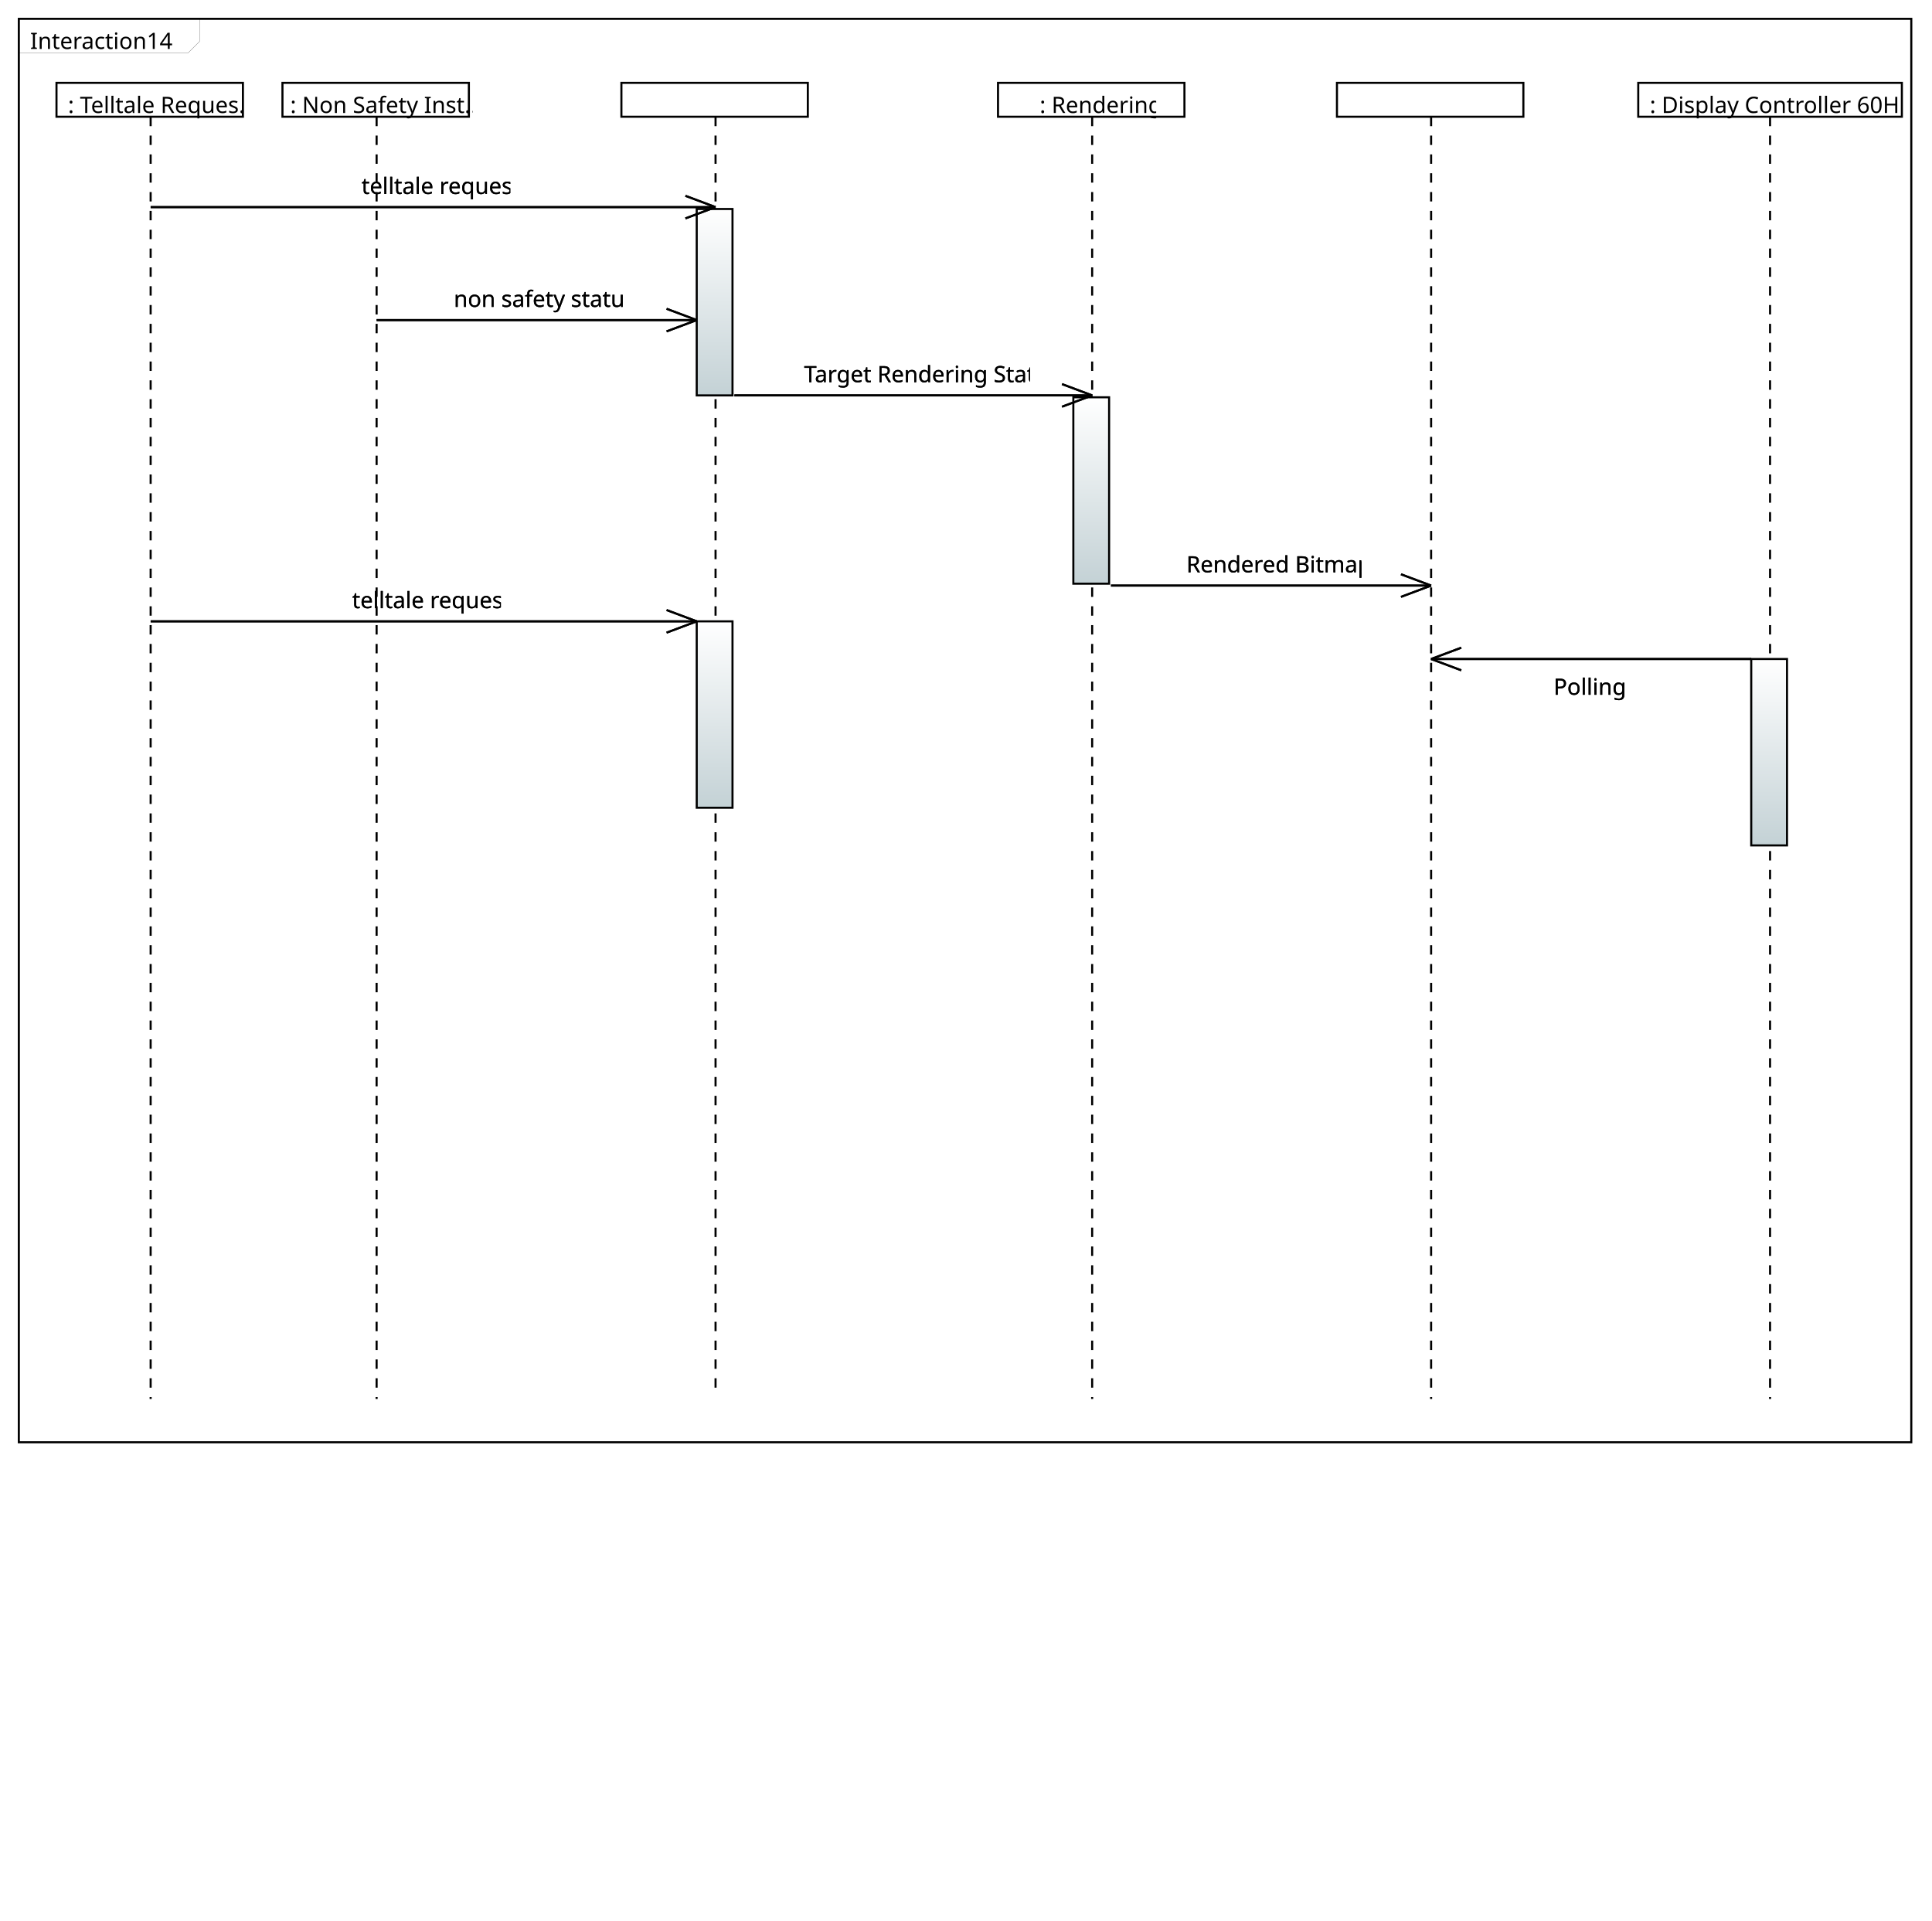
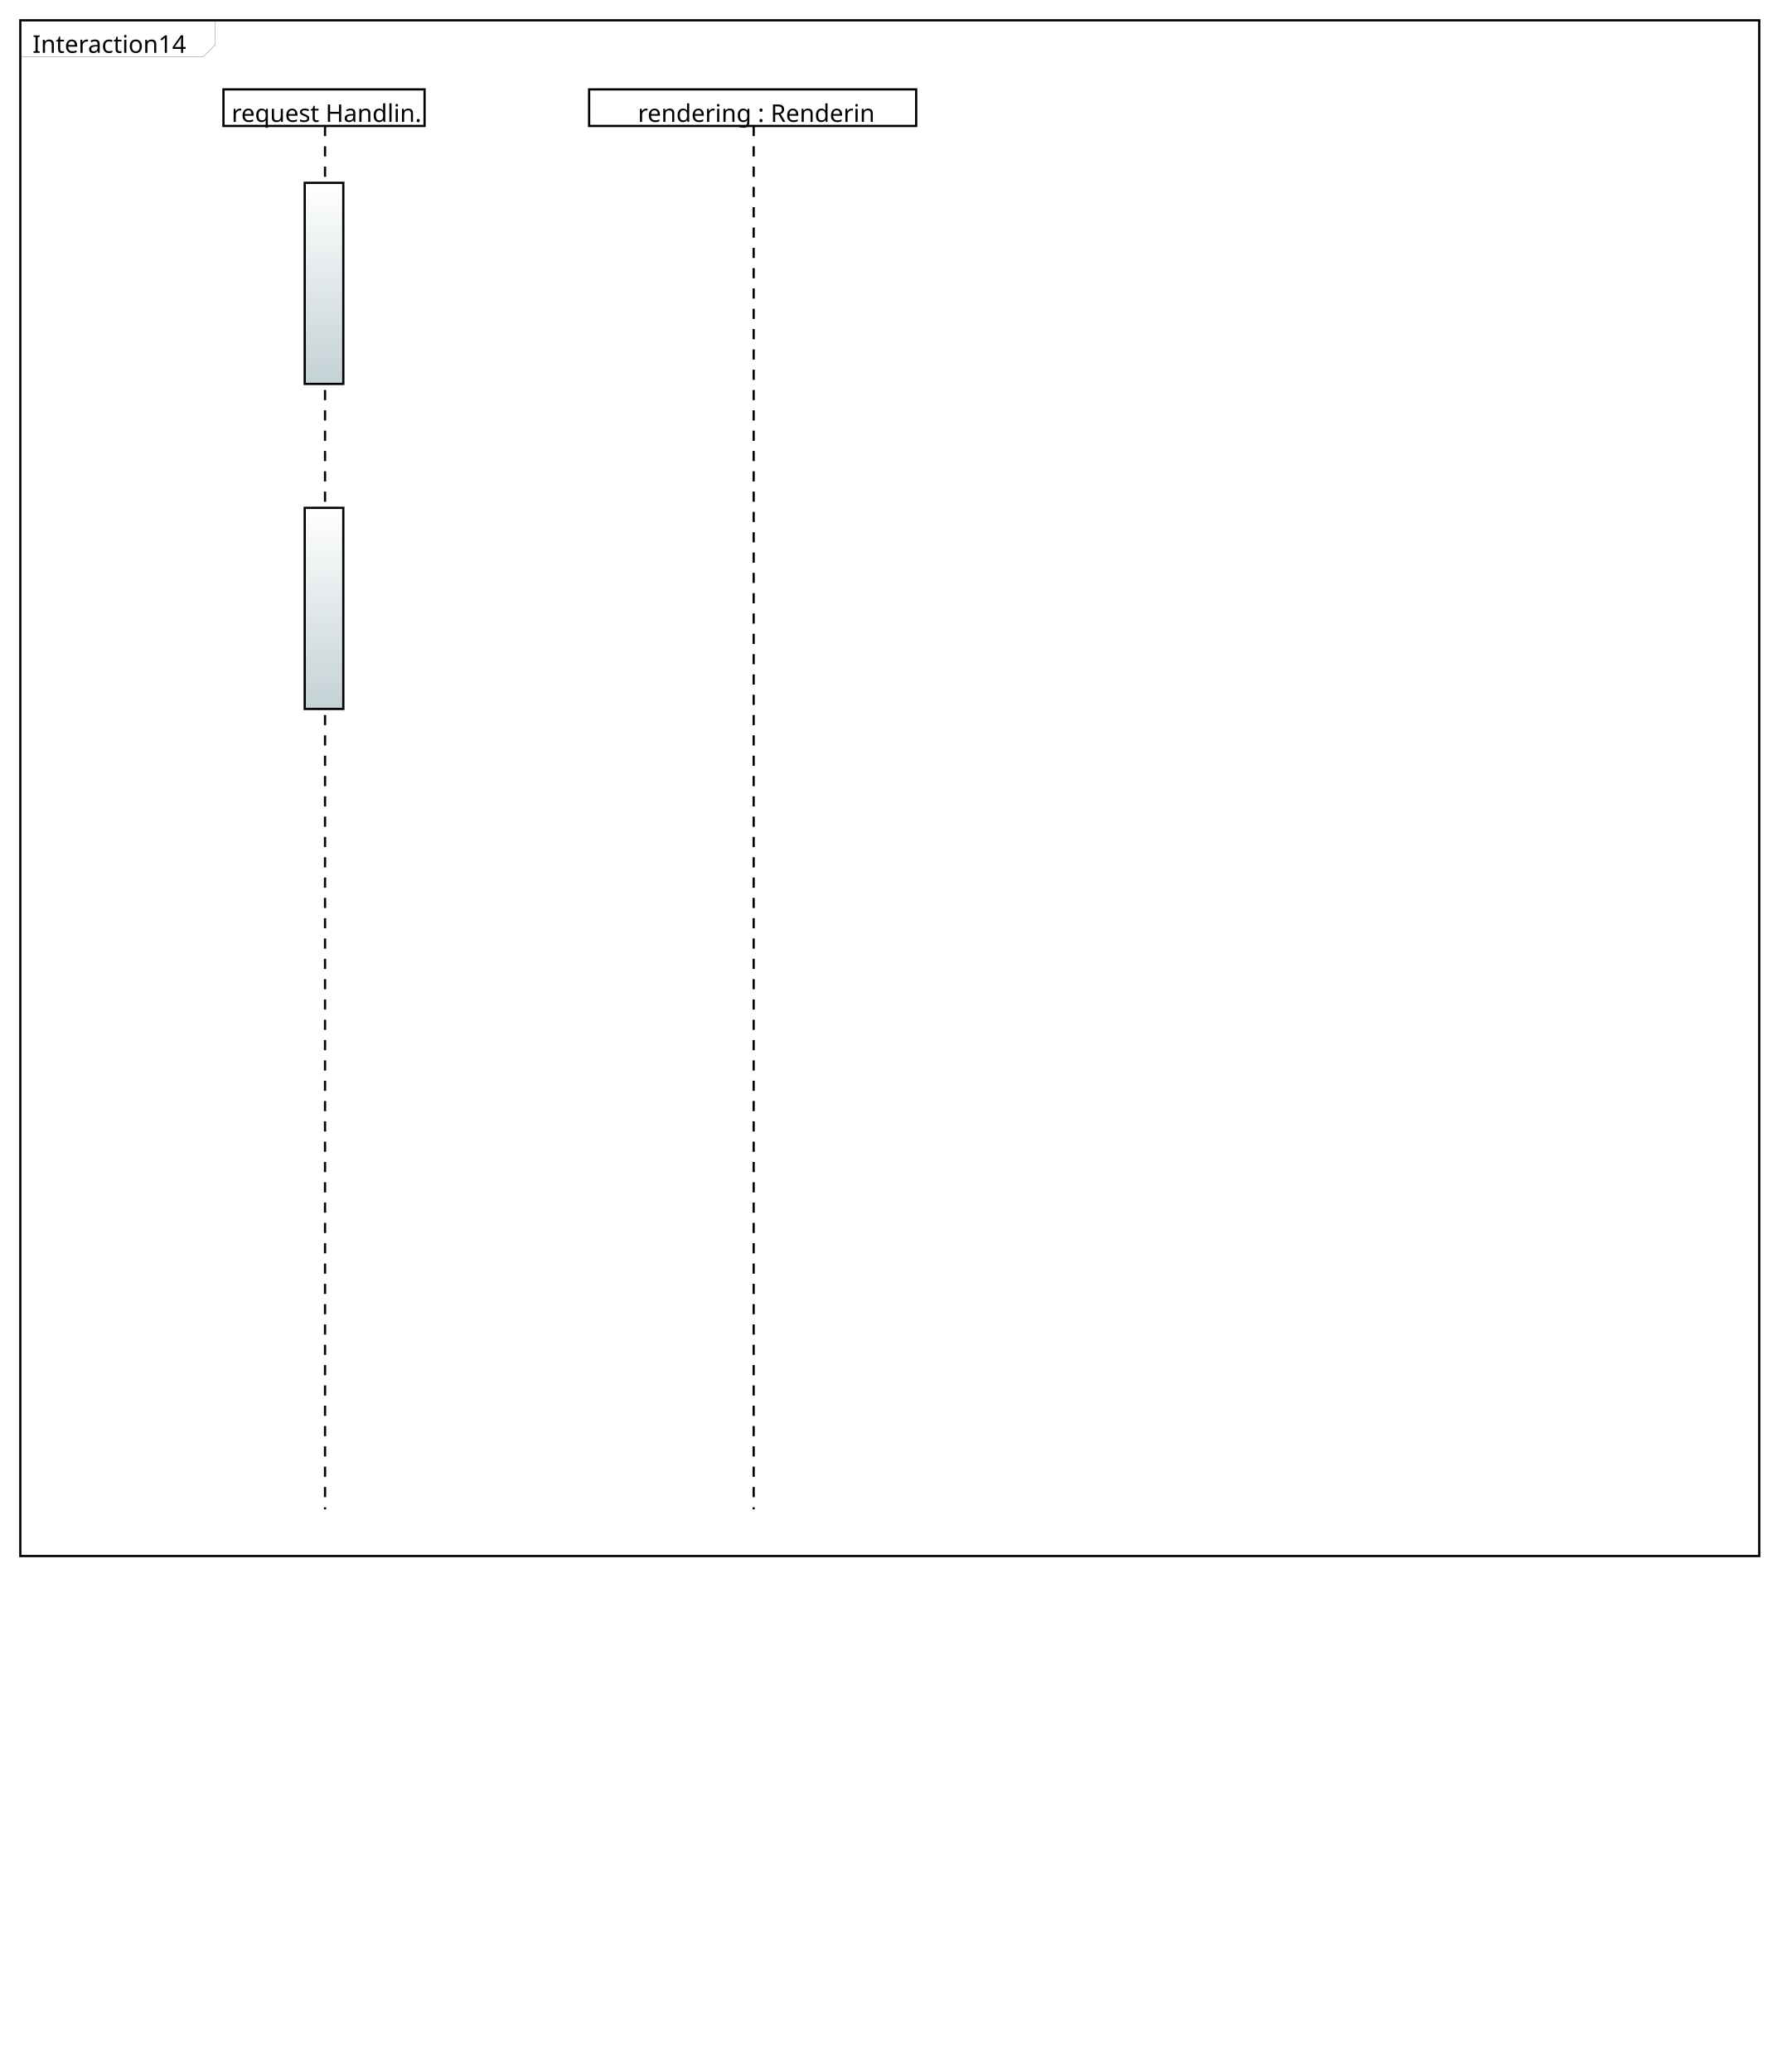
- <svg xmlns="http://www.w3.org/2000/svg" xmlns:xlink="http://www.w3.org/1999/xlink" stroke-dasharray="none" shape-rendering="auto" font-family="'Dialog'" width="1026" text-rendering="auto" fill-opacity="1" contentScriptType="text/ecmascript" color-interpolation="auto" color-rendering="auto" preserveAspectRatio="xMidYMid meet" font-size="12" viewBox="0 0 1026 1020" fill="black" stroke="black" image-rendering="auto" stroke-miterlimit="10" zoomAndPan="magnify" version="1.0" stroke-linecap="square" stroke-linejoin="miter" contentStyleType="text/css" font-style="normal" height="1020" stroke-width="1" stroke-dashoffset="0" font-weight="normal" stroke-opacity="1">
+ <svg xmlns="http://www.w3.org/2000/svg" xmlns:xlink="http://www.w3.org/1999/xlink" stroke-dasharray="none" shape-rendering="auto" font-family="'Dialog'" width="877" text-rendering="auto" fill-opacity="1" contentScriptType="text/ecmascript" color-interpolation="auto" color-rendering="auto" preserveAspectRatio="xMidYMid meet" font-size="12" viewBox="0 0 877 1020" fill="black" stroke="black" image-rendering="auto" stroke-miterlimit="10" zoomAndPan="magnify" version="1.0" stroke-linecap="square" stroke-linejoin="miter" contentStyleType="text/css" font-style="normal" height="1020" stroke-width="1" stroke-dashoffset="0" font-weight="normal" stroke-opacity="1">
  <defs id="genericDefs" />
  <g>
    <defs id="defs1">
      <linearGradient x1="10" x2="10" y1="10" gradientUnits="userSpaceOnUse" y2="767" xlink:type="simple" xlink:actuate="onLoad" id="linearGradient1" xlink:show="other" spreadMethod="pad">
        <stop stop-opacity="1" stop-color="white" offset="0%" />
        <stop stop-opacity="1" stop-color="white" offset="100%" />
      </linearGradient>
-       <linearGradient x1="30" x2="30" y1="44" gradientUnits="userSpaceOnUse" y2="744" xlink:type="simple" xlink:actuate="onLoad" id="linearGradient2" xlink:show="other" spreadMethod="pad">
+       <linearGradient x1="110" x2="110" y1="44" gradientUnits="userSpaceOnUse" y2="744" xlink:type="simple" xlink:actuate="onLoad" id="linearGradient2" xlink:show="other" spreadMethod="pad">
        <stop stop-opacity="1" stop-color="white" offset="0%" />
        <stop stop-opacity="1" stop-color="rgb(195,209,213)" offset="100%" />
      </linearGradient>
-       <linearGradient x1="150" x2="150" y1="44" gradientUnits="userSpaceOnUse" y2="744" xlink:type="simple" xlink:actuate="onLoad" id="linearGradient3" xlink:show="other" spreadMethod="pad">
+       <linearGradient x1="150" x2="150" y1="90" gradientUnits="userSpaceOnUse" y2="190" xlink:type="simple" xlink:actuate="onLoad" id="linearGradient3" xlink:show="other" spreadMethod="pad">
        <stop stop-opacity="1" stop-color="white" offset="0%" />
        <stop stop-opacity="1" stop-color="rgb(195,209,213)" offset="100%" />
      </linearGradient>
-       <linearGradient x1="330" x2="330" y1="44" gradientUnits="userSpaceOnUse" y2="743" xlink:type="simple" xlink:actuate="onLoad" id="linearGradient4" xlink:show="other" spreadMethod="pad">
+       <linearGradient x1="150" x2="150" y1="250" gradientUnits="userSpaceOnUse" y2="350" xlink:type="simple" xlink:actuate="onLoad" id="linearGradient4" xlink:show="other" spreadMethod="pad">
        <stop stop-opacity="1" stop-color="white" offset="0%" />
        <stop stop-opacity="1" stop-color="rgb(195,209,213)" offset="100%" />
      </linearGradient>
-       <linearGradient x1="370" x2="370" y1="111" gradientUnits="userSpaceOnUse" y2="211" xlink:type="simple" xlink:actuate="onLoad" id="linearGradient5" xlink:show="other" spreadMethod="pad">
-         <stop stop-opacity="1" stop-color="white" offset="0%" />
-         <stop stop-opacity="1" stop-color="rgb(195,209,213)" offset="100%" />
-       </linearGradient>
-       <linearGradient x1="370" x2="370" y1="330" gradientUnits="userSpaceOnUse" y2="430" xlink:type="simple" xlink:actuate="onLoad" id="linearGradient6" xlink:show="other" spreadMethod="pad">
-         <stop stop-opacity="1" stop-color="white" offset="0%" />
-         <stop stop-opacity="1" stop-color="rgb(195,209,213)" offset="100%" />
-       </linearGradient>
-       <linearGradient x1="710" x2="710" y1="44" gradientUnits="userSpaceOnUse" y2="744" xlink:type="simple" xlink:actuate="onLoad" id="linearGradient7" xlink:show="other" spreadMethod="pad">
-         <stop stop-opacity="1" stop-color="white" offset="0%" />
-         <stop stop-opacity="1" stop-color="rgb(195,209,213)" offset="100%" />
-       </linearGradient>
-       <linearGradient x1="870" x2="870" y1="44" gradientUnits="userSpaceOnUse" y2="744" xlink:type="simple" xlink:actuate="onLoad" id="linearGradient8" xlink:show="other" spreadMethod="pad">
-         <stop stop-opacity="1" stop-color="white" offset="0%" />
-         <stop stop-opacity="1" stop-color="rgb(195,209,213)" offset="100%" />
-       </linearGradient>
-       <linearGradient x1="930" x2="930" y1="350" gradientUnits="userSpaceOnUse" y2="450" xlink:type="simple" xlink:actuate="onLoad" id="linearGradient9" xlink:show="other" spreadMethod="pad">
-         <stop stop-opacity="1" stop-color="white" offset="0%" />
-         <stop stop-opacity="1" stop-color="rgb(195,209,213)" offset="100%" />
-       </linearGradient>
-       <linearGradient x1="530" x2="530" y1="44" gradientUnits="userSpaceOnUse" y2="744" xlink:type="simple" xlink:actuate="onLoad" id="linearGradient10" xlink:show="other" spreadMethod="pad">
-         <stop stop-opacity="1" stop-color="white" offset="0%" />
-         <stop stop-opacity="1" stop-color="rgb(195,209,213)" offset="100%" />
-       </linearGradient>
-       <linearGradient x1="570" x2="570" y1="211" gradientUnits="userSpaceOnUse" y2="311" xlink:type="simple" xlink:actuate="onLoad" id="linearGradient11" xlink:show="other" spreadMethod="pad">
+       <linearGradient x1="290" x2="290" y1="44" gradientUnits="userSpaceOnUse" y2="744" xlink:type="simple" xlink:actuate="onLoad" id="linearGradient5" xlink:show="other" spreadMethod="pad">
        <stop stop-opacity="1" stop-color="white" offset="0%" />
        <stop stop-opacity="1" stop-color="rgb(195,209,213)" offset="100%" />
      </linearGradient>
      <clipPath clipPathUnits="userSpaceOnUse" id="clipPath1">
-         <path d="M10 10 L10 766 L1015 766 L1015 10 Z" />
+         <path d="M10 10 L10 766 L866 766 L866 10 Z" />
      </clipPath>
      <clipPath clipPathUnits="userSpaceOnUse" id="clipPath2">
-         <path d="M7 7 L1019 7 L1019 770 L7 770 L7 7 Z" />
+         <path d="M7 7 L870 7 L870 770 L7 770 L7 7 Z" />
      </clipPath>
      <clipPath clipPathUnits="userSpaceOnUse" id="clipPath3">
        <path d="M15 12 L93 12 L93 29 L15 29 L15 12 Z" />
      </clipPath>
      <clipPath clipPathUnits="userSpaceOnUse" id="clipPath4">
-         <path d="M29 43 L131 43 L131 745 L29 745 L29 43 Z" />
+         <path d="M109 43 L211 43 L211 745 L109 745 L109 43 Z" />
      </clipPath>
      <clipPath clipPathUnits="userSpaceOnUse" id="clipPath5">
-         <path d="M30 44 L30 743 L129 743 L129 44 Z" />
+         <path d="M110 44 L110 743 L209 743 L209 44 Z" />
      </clipPath>
      <clipPath clipPathUnits="userSpaceOnUse" id="clipPath6">
-         <path d="M32 46 L130 46 L130 63 L32 63 L32 46 Z" />
+         <path d="M113 46 L208 46 L208 63 L113 63 L113 46 Z" />
      </clipPath>
      <clipPath clipPathUnits="userSpaceOnUse" id="clipPath7">
-         <path d="M149 43 L251 43 L251 745 L149 745 L149 43 Z" />
+         <path d="M150 90 L150 189 L169 189 L169 90 Z" />
      </clipPath>
      <clipPath clipPathUnits="userSpaceOnUse" id="clipPath8">
-         <path d="M150 44 L150 743 L249 743 L249 44 Z" />
+         <path d="M149 89 L171 89 L171 191 L149 191 L149 89 Z" />
      </clipPath>
      <clipPath clipPathUnits="userSpaceOnUse" id="clipPath9">
-         <path d="M150 46 L251 46 L251 63 L150 63 L150 46 Z" />
+         <path d="M150 250 L150 349 L169 349 L169 250 Z" />
      </clipPath>
      <clipPath clipPathUnits="userSpaceOnUse" id="clipPath10">
-         <path d="M329 43 L431 43 L431 744 L329 744 L329 43 Z" />
+         <path d="M149 249 L171 249 L171 351 L149 351 L149 249 Z" />
      </clipPath>
      <clipPath clipPathUnits="userSpaceOnUse" id="clipPath11">
-         <path d="M330 44 L330 742 L429 742 L429 44 Z" />
+         <path d="M289 43 L453 43 L453 745 L289 745 L289 43 Z" />
      </clipPath>
      <clipPath clipPathUnits="userSpaceOnUse" id="clipPath12">
-         <path d="M370 111 L370 210 L389 210 L389 111 Z" />
+         <path d="M290 44 L290 743 L451 743 L451 44 Z" />
      </clipPath>
      <clipPath clipPathUnits="userSpaceOnUse" id="clipPath13">
-         <path d="M369 110 L391 110 L391 212 L369 212 L369 110 Z" />
+         <path d="M313 46 L430 46 L430 63 L313 63 L313 46 Z" />
      </clipPath>
      <clipPath clipPathUnits="userSpaceOnUse" id="clipPath14">
-         <path d="M370 330 L370 429 L389 429 L389 330 Z" />
-       </clipPath>
-       <clipPath clipPathUnits="userSpaceOnUse" id="clipPath15">
-         <path d="M369 329 L391 329 L391 431 L369 431 L369 329 Z" />
-       </clipPath>
-       <clipPath clipPathUnits="userSpaceOnUse" id="clipPath16">
-         <path d="M709 43 L811 43 L811 745 L709 745 L709 43 Z" />
-       </clipPath>
-       <clipPath clipPathUnits="userSpaceOnUse" id="clipPath17">
-         <path d="M710 44 L710 743 L809 743 L809 44 Z" />
-       </clipPath>
-       <clipPath clipPathUnits="userSpaceOnUse" id="clipPath18">
-         <path d="M869 43 L1012 43 L1012 745 L869 745 L869 43 Z" />
-       </clipPath>
-       <clipPath clipPathUnits="userSpaceOnUse" id="clipPath19">
-         <path d="M870 44 L870 743 L1010 743 L1010 44 Z" />
-       </clipPath>
-       <clipPath clipPathUnits="userSpaceOnUse" id="clipPath20">
-         <path d="M872 46 L1010 46 L1010 63 L872 63 L872 46 Z" />
-       </clipPath>
-       <clipPath clipPathUnits="userSpaceOnUse" id="clipPath21">
-         <path d="M930 350 L930 449 L949 449 L949 350 Z" />
-       </clipPath>
-       <clipPath clipPathUnits="userSpaceOnUse" id="clipPath22">
-         <path d="M929 349 L951 349 L951 451 L929 451 L929 349 Z" />
-       </clipPath>
-       <clipPath clipPathUnits="userSpaceOnUse" id="clipPath23">
-         <path d="M529 43 L631 43 L631 745 L529 745 L529 43 Z" />
-       </clipPath>
-       <clipPath clipPathUnits="userSpaceOnUse" id="clipPath24">
-         <path d="M530 44 L530 743 L629 743 L629 44 Z" />
-       </clipPath>
-       <clipPath clipPathUnits="userSpaceOnUse" id="clipPath25">
-         <path d="M548 46 L614 46 L614 63 L548 63 L548 46 Z" />
-       </clipPath>
-       <clipPath clipPathUnits="userSpaceOnUse" id="clipPath26">
-         <path d="M570 211 L570 310 L589 310 L589 211 Z" />
-       </clipPath>
-       <clipPath clipPathUnits="userSpaceOnUse" id="clipPath27">
-         <path d="M569 210 L591 210 L591 312 L569 312 L569 210 Z" />
-       </clipPath>
-       <clipPath clipPathUnits="userSpaceOnUse" id="clipPath28">
-         <path d="M9 9 L1017 9 L1017 768 L9 768 L9 9 Z" />
-       </clipPath>
-       <clipPath clipPathUnits="userSpaceOnUse" id="clipPath29">
-         <path d="M-1 -1 L1027 -1 L1027 1021 L-1 1021 L-1 -1 Z" />
-       </clipPath>
-       <clipPath clipPathUnits="userSpaceOnUse" id="clipPath30">
-         <path d="M186 309 L266 309 L266 326 L186 326 L186 309 Z" />
-       </clipPath>
-       <clipPath clipPathUnits="userSpaceOnUse" id="clipPath31">
-         <path d="M353 323 L372 323 L372 338 L353 338 L353 323 Z" />
-       </clipPath>
-       <clipPath clipPathUnits="userSpaceOnUse" id="clipPath32">
-         <path d="M824 355 L864 355 L864 372 L824 372 L824 355 Z" />
-       </clipPath>
-       <clipPath clipPathUnits="userSpaceOnUse" id="clipPath33">
-         <path d="M759 343 L778 343 L778 358 L759 358 L759 343 Z" />
-       </clipPath>
-       <clipPath clipPathUnits="userSpaceOnUse" id="clipPath34">
-         <path d="M240 149 L332 149 L332 166 L240 166 L240 149 Z" />
-       </clipPath>
-       <clipPath clipPathUnits="userSpaceOnUse" id="clipPath35">
-         <path d="M353 163 L372 163 L372 178 L353 178 L353 163 Z" />
-       </clipPath>
-       <clipPath clipPathUnits="userSpaceOnUse" id="clipPath36">
-         <path d="M191 89 L271 89 L271 106 L191 106 L191 89 Z" />
-       </clipPath>
-       <clipPath clipPathUnits="userSpaceOnUse" id="clipPath37">
-         <path d="M363 103 L382 103 L382 118 L363 118 L363 103 Z" />
-       </clipPath>
-       <clipPath clipPathUnits="userSpaceOnUse" id="clipPath38">
-         <path d="M426 189 L547 189 L547 206 L426 206 L426 189 Z" />
-       </clipPath>
-       <clipPath clipPathUnits="userSpaceOnUse" id="clipPath39">
-         <path d="M563 203 L582 203 L582 218 L563 218 L563 203 Z" />
-       </clipPath>
-       <clipPath clipPathUnits="userSpaceOnUse" id="clipPath40">
-         <path d="M629 290 L723 290 L723 307 L629 307 L629 290 Z" />
-       </clipPath>
-       <clipPath clipPathUnits="userSpaceOnUse" id="clipPath41">
-         <path d="M743 304 L762 304 L762 319 L743 319 L743 304 Z" />
+         <path d="M9 9 L868 9 L868 768 L9 768 L9 9 Z" />
      </clipPath>
    </defs>
    <g fill="url(#linearGradient1)" font-family="'Segoe UI'" stroke-linejoin="round" stroke="url(#linearGradient1)" stroke-width="0" stroke-miterlimit="0">
-       <rect x="10" y="10" clip-path="url(#clipPath1)" width="1006" height="757" stroke="none" />
+       <rect x="10" y="10" clip-path="url(#clipPath1)" width="857" height="757" stroke="none" />
    </g>
    <g stroke-width="0.1" font-family="'Segoe UI'" stroke-linecap="butt">
      <line clip-path="url(#clipPath2)" fill="none" x1="106" x2="106" y1="10" y2="22" />
      <line clip-path="url(#clipPath2)" fill="none" x1="106" x2="106" y1="22" y2="22" />
      <line clip-path="url(#clipPath2)" fill="none" x1="106" x2="100" y1="22" y2="28" />
      <line clip-path="url(#clipPath2)" fill="none" x1="100" x2="100" y1="28" y2="28" />
      <line clip-path="url(#clipPath2)" fill="none" x1="100" x2="10" y1="28" y2="28" />
      <text xml:space="preserve" x="16" y="26" clip-path="url(#clipPath3)" stroke="none">Interaction14  </text>
-       <rect x="30" y="44" clip-path="url(#clipPath4)" fill="none" width="99" height="18" stroke-width="1.1" />
-       <line clip-path="url(#clipPath4)" fill="none" x1="80" x2="80" y1="62" y2="743" stroke-dasharray="5,5" stroke-width="1.1" />
+       <rect x="110" y="44" clip-path="url(#clipPath4)" fill="none" width="99" height="18" stroke-width="1.1" />
+       <line clip-path="url(#clipPath4)" fill="none" x1="160" x2="160" y1="62" y2="743" stroke-dasharray="5,5" stroke-width="1.1" />
    </g>
    <g stroke-linecap="butt" fill="url(#linearGradient2)" font-family="'Segoe UI'" stroke-dasharray="5,5" stroke="url(#linearGradient2)" stroke-width="1.1">
-       <rect x="30" y="44" clip-path="url(#clipPath5)" width="100" opacity="0" height="700" stroke="none" />
-       <text x="33" y="60" clip-path="url(#clipPath6)" fill="black" stroke="none" xml:space="preserve"> : Telltale Reques...</text>
-       <rect x="150" y="44" clip-path="url(#clipPath7)" fill="none" width="99" stroke-dasharray="none" height="18" stroke="black" />
-       <line clip-path="url(#clipPath7)" fill="none" x1="200" x2="200" y1="62" y2="743" stroke="black" />
-       <rect x="150" y="44" clip-path="url(#clipPath8)" fill="url(#linearGradient3)" width="100" opacity="0" height="700" stroke="none" />
-       <text x="151" y="60" clip-path="url(#clipPath9)" fill="black" stroke="none" xml:space="preserve"> : Non Safety Inst...</text>
-       <rect x="330" y="44" clip-path="url(#clipPath10)" fill="none" width="99" stroke-dasharray="none" height="18" stroke="black" />
-       <line clip-path="url(#clipPath10)" fill="none" x1="380" x2="380" y1="62" y2="742" stroke="black" />
-       <rect x="330" y="44" clip-path="url(#clipPath11)" fill="url(#linearGradient4)" width="100" opacity="0" height="699" stroke="none" />
-       <rect x="370" y="111" clip-path="url(#clipPath12)" fill="url(#linearGradient5)" width="20" height="100" stroke="none" />
-       <rect x="370" y="111" clip-path="url(#clipPath13)" fill="none" width="19" stroke-dasharray="none" rx="0" ry="0" height="99" stroke="black" />
-       <rect x="370" y="330" clip-path="url(#clipPath14)" fill="url(#linearGradient6)" width="20" stroke-dasharray="none" height="100" stroke="none" />
-       <rect x="370" y="330" clip-path="url(#clipPath15)" fill="none" width="19" stroke-dasharray="none" rx="0" ry="0" height="99" stroke="black" />
-       <rect x="710" y="44" clip-path="url(#clipPath16)" fill="none" width="99" stroke-dasharray="none" height="18" stroke="black" />
-       <line clip-path="url(#clipPath16)" fill="none" x1="760" x2="760" y1="62" y2="743" stroke="black" />
-       <rect x="710" y="44" clip-path="url(#clipPath17)" fill="url(#linearGradient7)" width="100" opacity="0" height="700" stroke="none" />
-       <rect x="870" y="44" clip-path="url(#clipPath18)" fill="none" width="140" stroke-dasharray="none" height="18" stroke="black" />
-       <line clip-path="url(#clipPath18)" fill="none" x1="940" x2="940" y1="62" y2="743" stroke="black" />
-       <rect x="870" y="44" clip-path="url(#clipPath19)" fill="url(#linearGradient8)" width="141" opacity="0" height="700" stroke="none" />
-       <text x="873" y="60" clip-path="url(#clipPath20)" fill="black" stroke="none" xml:space="preserve"> : Display Controller 60H...</text>
-       <rect x="930" y="350" clip-path="url(#clipPath21)" fill="url(#linearGradient9)" width="20" height="100" stroke="none" />
-       <rect x="930" y="350" clip-path="url(#clipPath22)" fill="none" width="19" stroke-dasharray="none" rx="0" ry="0" height="99" stroke="black" />
-       <rect x="530" y="44" clip-path="url(#clipPath23)" fill="none" width="99" stroke-dasharray="none" height="18" stroke="black" />
-       <line clip-path="url(#clipPath23)" fill="none" x1="580" x2="580" y1="62" y2="743" stroke="black" />
-       <rect x="530" y="44" clip-path="url(#clipPath24)" fill="url(#linearGradient10)" width="100" opacity="0" height="700" stroke="none" />
-       <text x="549" y="60" clip-path="url(#clipPath25)" fill="black" stroke="none" xml:space="preserve"> : Rendering</text>
-       <rect x="570" y="211" clip-path="url(#clipPath26)" fill="url(#linearGradient11)" width="20" height="100" stroke="none" />
-       <rect x="570" y="211" clip-path="url(#clipPath27)" fill="none" width="19" stroke-dasharray="none" rx="0" ry="0" height="99" stroke="black" />
-       <rect x="10" y="10" clip-path="url(#clipPath28)" fill="none" width="1005" stroke-dasharray="none" rx="0" ry="0" height="756" stroke="black" />
-     </g>
-     <g text-rendering="optimizeLegibility" stroke-width="1.1" font-family="'Segoe UI'" stroke-linecap="butt">
-       <line clip-path="url(#clipPath29)" fill="none" x1="80" x2="370" y1="330" y2="330" />
-       <text xml:space="preserve" x="187" y="323" clip-path="url(#clipPath30)" stroke="none">telltale request</text>
-       <line clip-path="url(#clipPath31)" fill="none" x1="354" x2="370" y1="336" y2="330" />
-       <line clip-path="url(#clipPath31)" fill="none" x1="370" x2="354" y1="330" y2="324" />
-       <line clip-path="url(#clipPath29)" fill="none" x1="930" x2="760" y1="350" y2="350" />
-       <text xml:space="preserve" x="825" y="369" clip-path="url(#clipPath32)" stroke="none">Polling</text>
-       <line clip-path="url(#clipPath33)" fill="none" x1="776" x2="760" y1="344" y2="350" />
-       <line clip-path="url(#clipPath33)" fill="none" x1="760" x2="776" y1="350" y2="356" />
-       <line clip-path="url(#clipPath29)" fill="none" x1="200" x2="370" y1="170" y2="170" />
-       <text xml:space="preserve" x="241" y="163" clip-path="url(#clipPath34)" stroke="none">non safety status</text>
-       <line clip-path="url(#clipPath35)" fill="none" x1="354" x2="370" y1="176" y2="170" />
-       <line clip-path="url(#clipPath35)" fill="none" x1="370" x2="354" y1="170" y2="164" />
-       <line clip-path="url(#clipPath29)" fill="none" x1="80" x2="380" y1="110" y2="110" />
-       <text xml:space="preserve" x="192" y="103" clip-path="url(#clipPath36)" stroke="none">telltale request</text>
-       <line clip-path="url(#clipPath37)" fill="none" x1="364" x2="380" y1="116" y2="110" />
-       <line clip-path="url(#clipPath37)" fill="none" x1="380" x2="364" y1="110" y2="104" />
-       <line clip-path="url(#clipPath29)" fill="none" x1="390" x2="580" y1="210" y2="210" />
-       <text xml:space="preserve" x="427" y="203" clip-path="url(#clipPath38)" stroke="none">Target Rendering State</text>
-       <line clip-path="url(#clipPath39)" fill="none" x1="564" x2="580" y1="216" y2="210" />
-       <line clip-path="url(#clipPath39)" fill="none" x1="580" x2="564" y1="210" y2="204" />
-       <line clip-path="url(#clipPath29)" fill="none" x1="590" x2="760" y1="311" y2="311" />
-       <text xml:space="preserve" x="630" y="304" clip-path="url(#clipPath40)" stroke="none">Rendered Bitmap</text>
-       <line clip-path="url(#clipPath41)" fill="none" x1="744" x2="760" y1="317" y2="311" />
-       <line clip-path="url(#clipPath41)" fill="none" x1="760" x2="744" y1="311" y2="305" />
-       <line clip-path="url(#clipPath29)" fill="none" x1="80" x2="380" y1="110" y2="110" />
-       <text xml:space="preserve" x="192" y="103" clip-path="url(#clipPath36)" stroke="none">telltale request</text>
-       <line clip-path="url(#clipPath37)" fill="none" x1="364" x2="380" y1="116" y2="110" />
-       <line clip-path="url(#clipPath37)" fill="none" x1="380" x2="364" y1="110" y2="104" />
-       <line clip-path="url(#clipPath29)" fill="none" x1="200" x2="370" y1="170" y2="170" />
-       <text xml:space="preserve" x="241" y="163" clip-path="url(#clipPath34)" stroke="none">non safety status</text>
-       <line clip-path="url(#clipPath35)" fill="none" x1="354" x2="370" y1="176" y2="170" />
-       <line clip-path="url(#clipPath35)" fill="none" x1="370" x2="354" y1="170" y2="164" />
-       <line clip-path="url(#clipPath29)" fill="none" x1="390" x2="580" y1="210" y2="210" />
-       <text xml:space="preserve" x="427" y="203" clip-path="url(#clipPath38)" stroke="none">Target Rendering State</text>
-       <line clip-path="url(#clipPath39)" fill="none" x1="564" x2="580" y1="216" y2="210" />
-       <line clip-path="url(#clipPath39)" fill="none" x1="580" x2="564" y1="210" y2="204" />
-       <line clip-path="url(#clipPath29)" fill="none" x1="590" x2="760" y1="311" y2="311" />
-       <text xml:space="preserve" x="630" y="304" clip-path="url(#clipPath40)" stroke="none">Rendered Bitmap</text>
-       <line clip-path="url(#clipPath41)" fill="none" x1="744" x2="760" y1="317" y2="311" />
-       <line clip-path="url(#clipPath41)" fill="none" x1="760" x2="744" y1="311" y2="305" />
-       <line clip-path="url(#clipPath29)" fill="none" x1="930" x2="760" y1="350" y2="350" />
-       <text xml:space="preserve" x="825" y="369" clip-path="url(#clipPath32)" stroke="none">Polling</text>
-       <line clip-path="url(#clipPath33)" fill="none" x1="776" x2="760" y1="344" y2="350" />
-       <line clip-path="url(#clipPath33)" fill="none" x1="760" x2="776" y1="350" y2="356" />
-       <line clip-path="url(#clipPath29)" fill="none" x1="80" x2="370" y1="330" y2="330" />
-       <text xml:space="preserve" x="187" y="323" clip-path="url(#clipPath30)" stroke="none">telltale request</text>
-       <line clip-path="url(#clipPath31)" fill="none" x1="354" x2="370" y1="336" y2="330" />
-       <line clip-path="url(#clipPath31)" fill="none" x1="370" x2="354" y1="330" y2="324" />
+       <rect x="110" y="44" clip-path="url(#clipPath5)" width="100" opacity="0" height="700" stroke="none" />
+       <text x="114" y="60" clip-path="url(#clipPath6)" fill="black" stroke="none" xml:space="preserve">request Handlin...</text>
+       <rect x="150" y="90" clip-path="url(#clipPath7)" fill="url(#linearGradient3)" width="20" height="100" stroke="none" />
+       <rect x="150" y="90" clip-path="url(#clipPath8)" fill="none" width="19" stroke-dasharray="none" rx="0" ry="0" height="99" stroke="black" />
+       <rect x="150" y="250" clip-path="url(#clipPath9)" fill="url(#linearGradient4)" width="20" stroke-dasharray="none" height="100" stroke="none" />
+       <rect x="150" y="250" clip-path="url(#clipPath10)" fill="none" width="19" stroke-dasharray="none" rx="0" ry="0" height="99" stroke="black" />
+       <rect x="290" y="44" clip-path="url(#clipPath11)" fill="none" width="161" stroke-dasharray="none" height="18" stroke="black" />
+       <line clip-path="url(#clipPath11)" fill="none" x1="371" x2="371" y1="62" y2="743" stroke="black" />
+       <rect x="290" y="44" clip-path="url(#clipPath12)" fill="url(#linearGradient5)" width="162" opacity="0" height="700" stroke="none" />
+       <text x="314" y="60" clip-path="url(#clipPath13)" fill="black" stroke="none" xml:space="preserve">rendering : Rendering</text>
+       <rect x="10" y="10" clip-path="url(#clipPath14)" fill="none" width="856" stroke-dasharray="none" rx="0" ry="0" height="756" stroke="black" />
    </g>
  </g>
-   <rect x="10" y="10" fill-opacity="0" width="1006" id="Interaction14" height="757" stroke-opacity="0" />
-   <rect x="30" y="44" fill-opacity="0" width="100" id="" height="700" stroke-opacity="0" />
-   <rect x="150" y="44" fill-opacity="0" width="100" id="" height="700" stroke-opacity="0" />
-   <rect x="330" y="44" fill-opacity="0" width="100" id="" height="699" stroke-opacity="0" />
-   <rect x="370" y="111" fill-opacity="0" width="20" id="ActionExecutionSpecification15" height="100" stroke-opacity="0" />
-   <rect x="370" y="330" fill-opacity="0" width="20" id="ActionExecutionSpecification37" height="100" stroke-opacity="0" />
-   <rect x="710" y="44" fill-opacity="0" width="100" id="" height="700" stroke-opacity="0" />
-   <rect x="870" y="44" fill-opacity="0" width="141" id="" height="700" stroke-opacity="0" />
-   <rect x="930" y="350" fill-opacity="0" width="20" id="ActionExecutionSpecification32" height="100" stroke-opacity="0" />
-   <rect x="530" y="44" fill-opacity="0" width="100" id="" height="700" stroke-opacity="0" />
-   <rect x="570" y="211" fill-opacity="0" width="20" id="ActionExecutionSpecification24" height="100" stroke-opacity="0" />
+   <rect x="10" y="10" fill-opacity="0" width="857" id="Interaction14" height="757" stroke-opacity="0" />
+   <rect x="110" y="44" fill-opacity="0" width="100" id="Lifeline_RequestHandling" height="700" stroke-opacity="0" />
+   <rect x="150" y="90" fill-opacity="0" width="20" title="asdf" id="ActionExecutionSpecification3" height="100" stroke-opacity="0">
+         </rect>
+   <rect x="150" y="250" fill-opacity="0" width="20" id="ActionExecutionSpecification6" height="100" stroke-opacity="0" />
+   <rect x="290" y="44" fill-opacity="0" width="162" id="Lifeline_Rendering" height="700" stroke-opacity="0" />
</svg>
